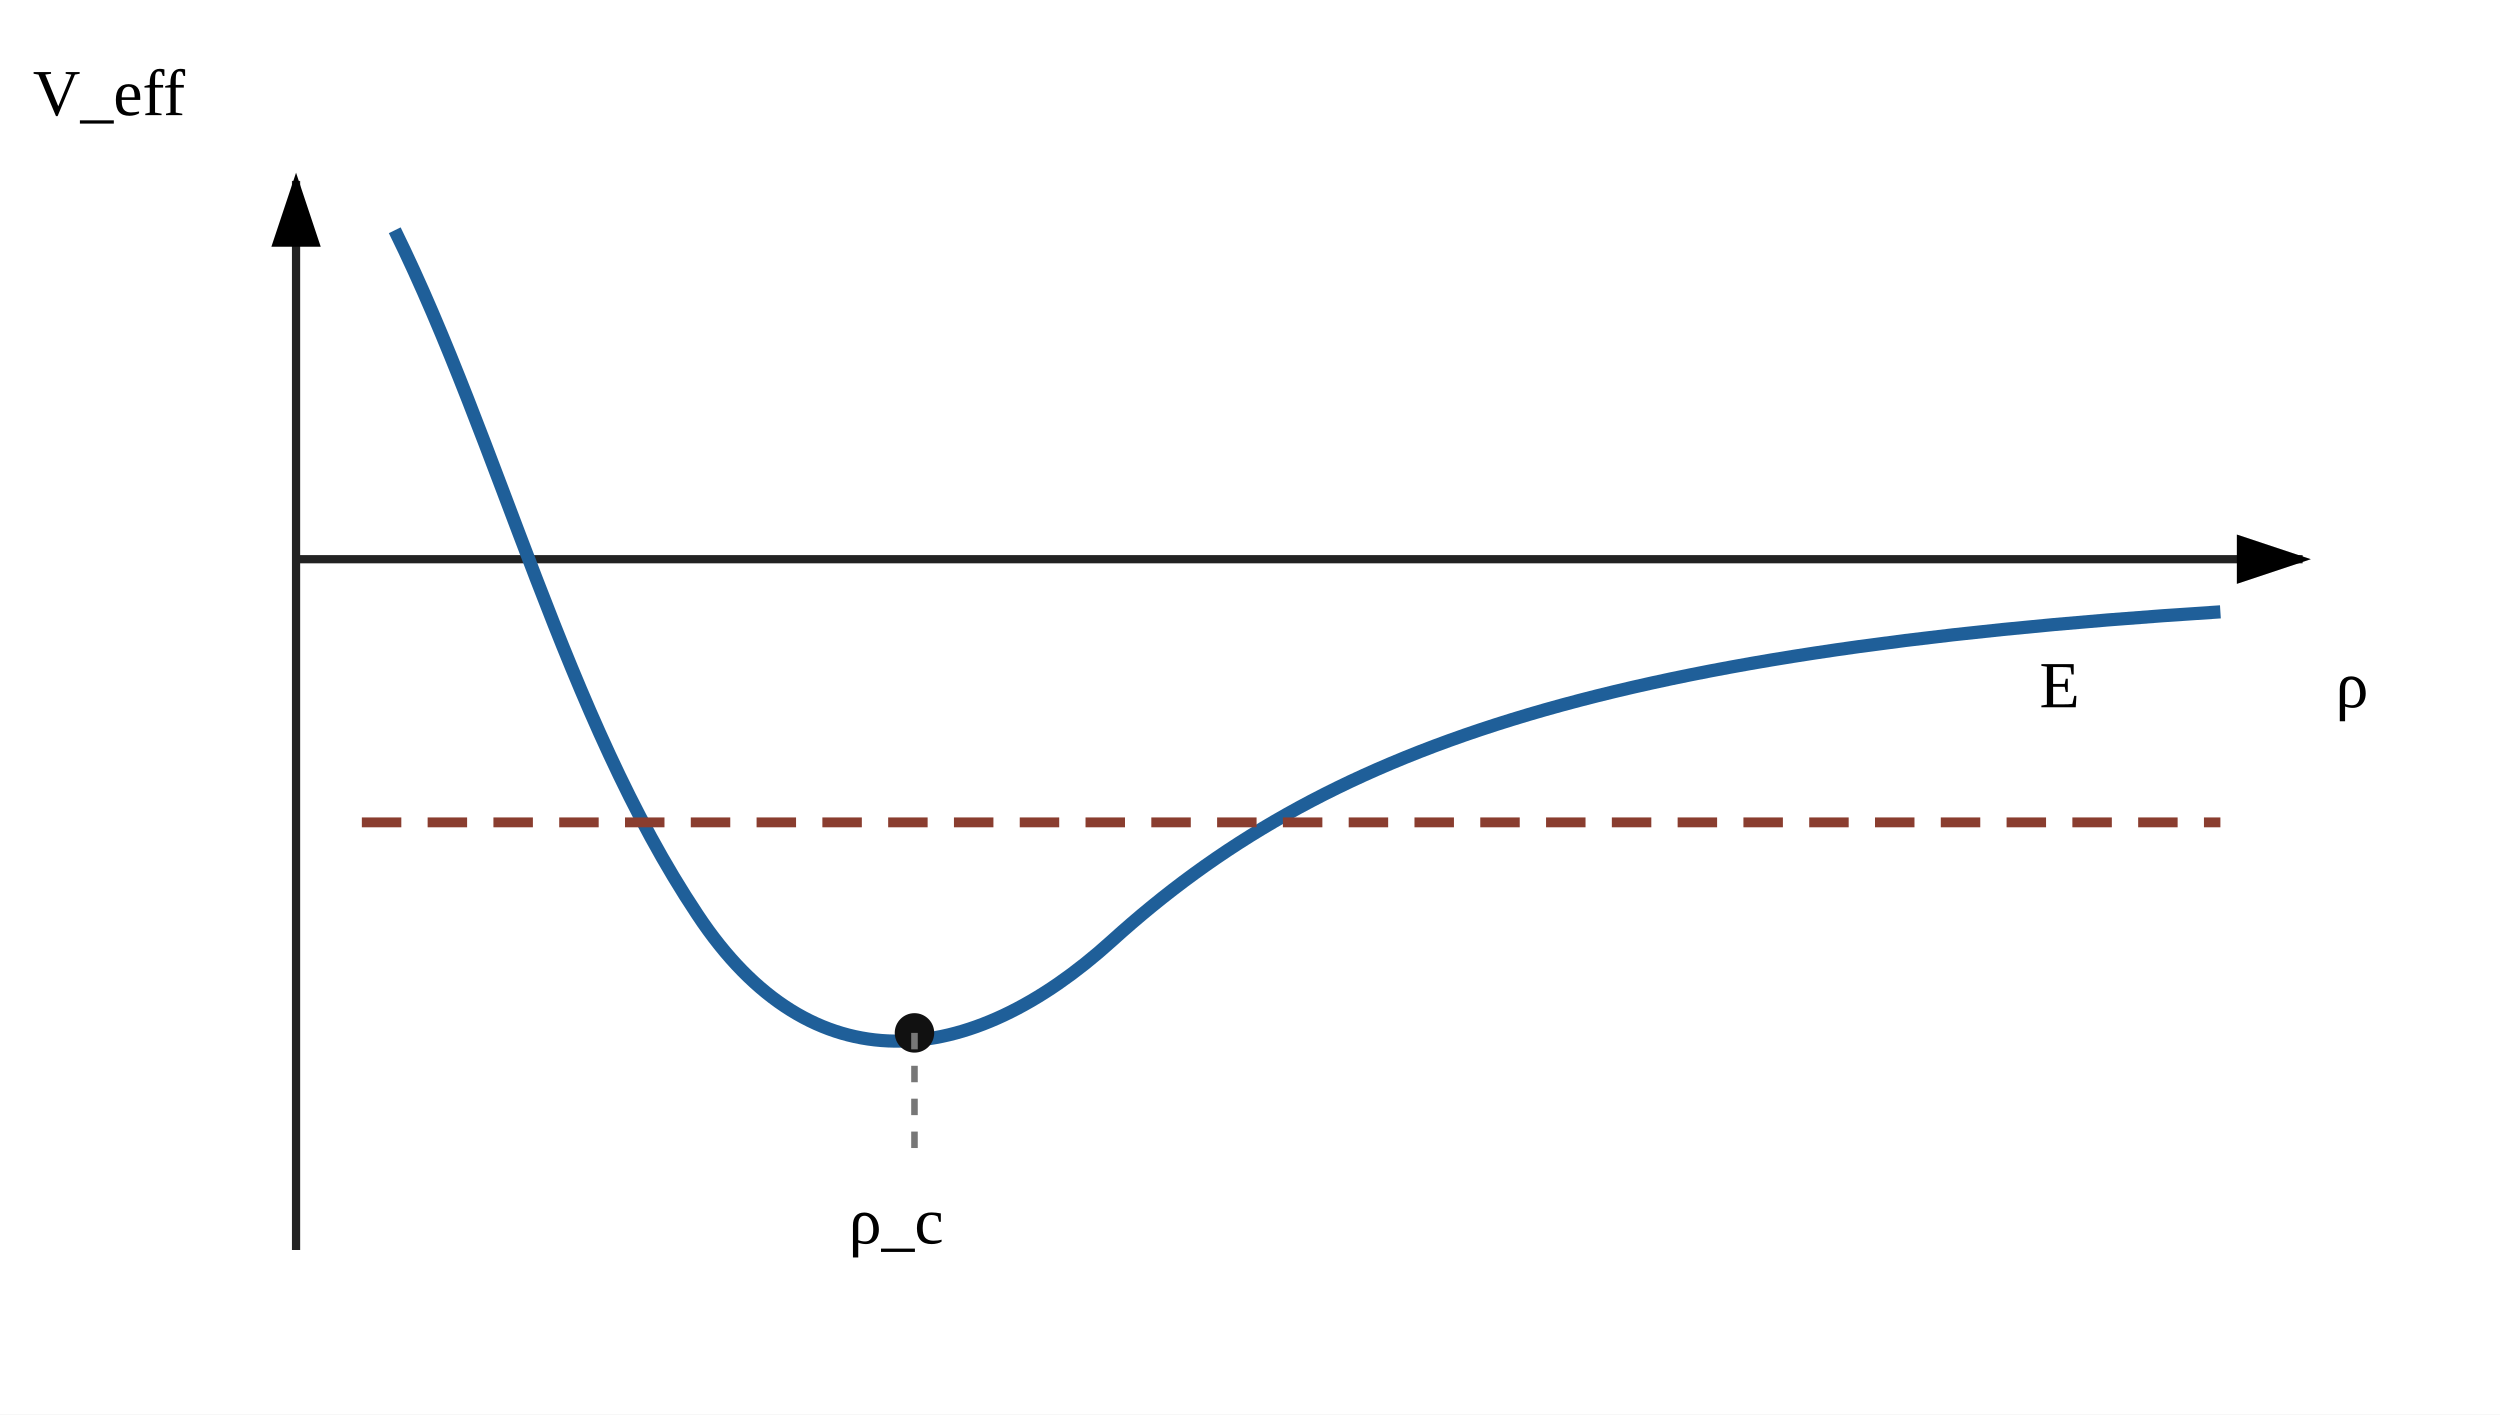
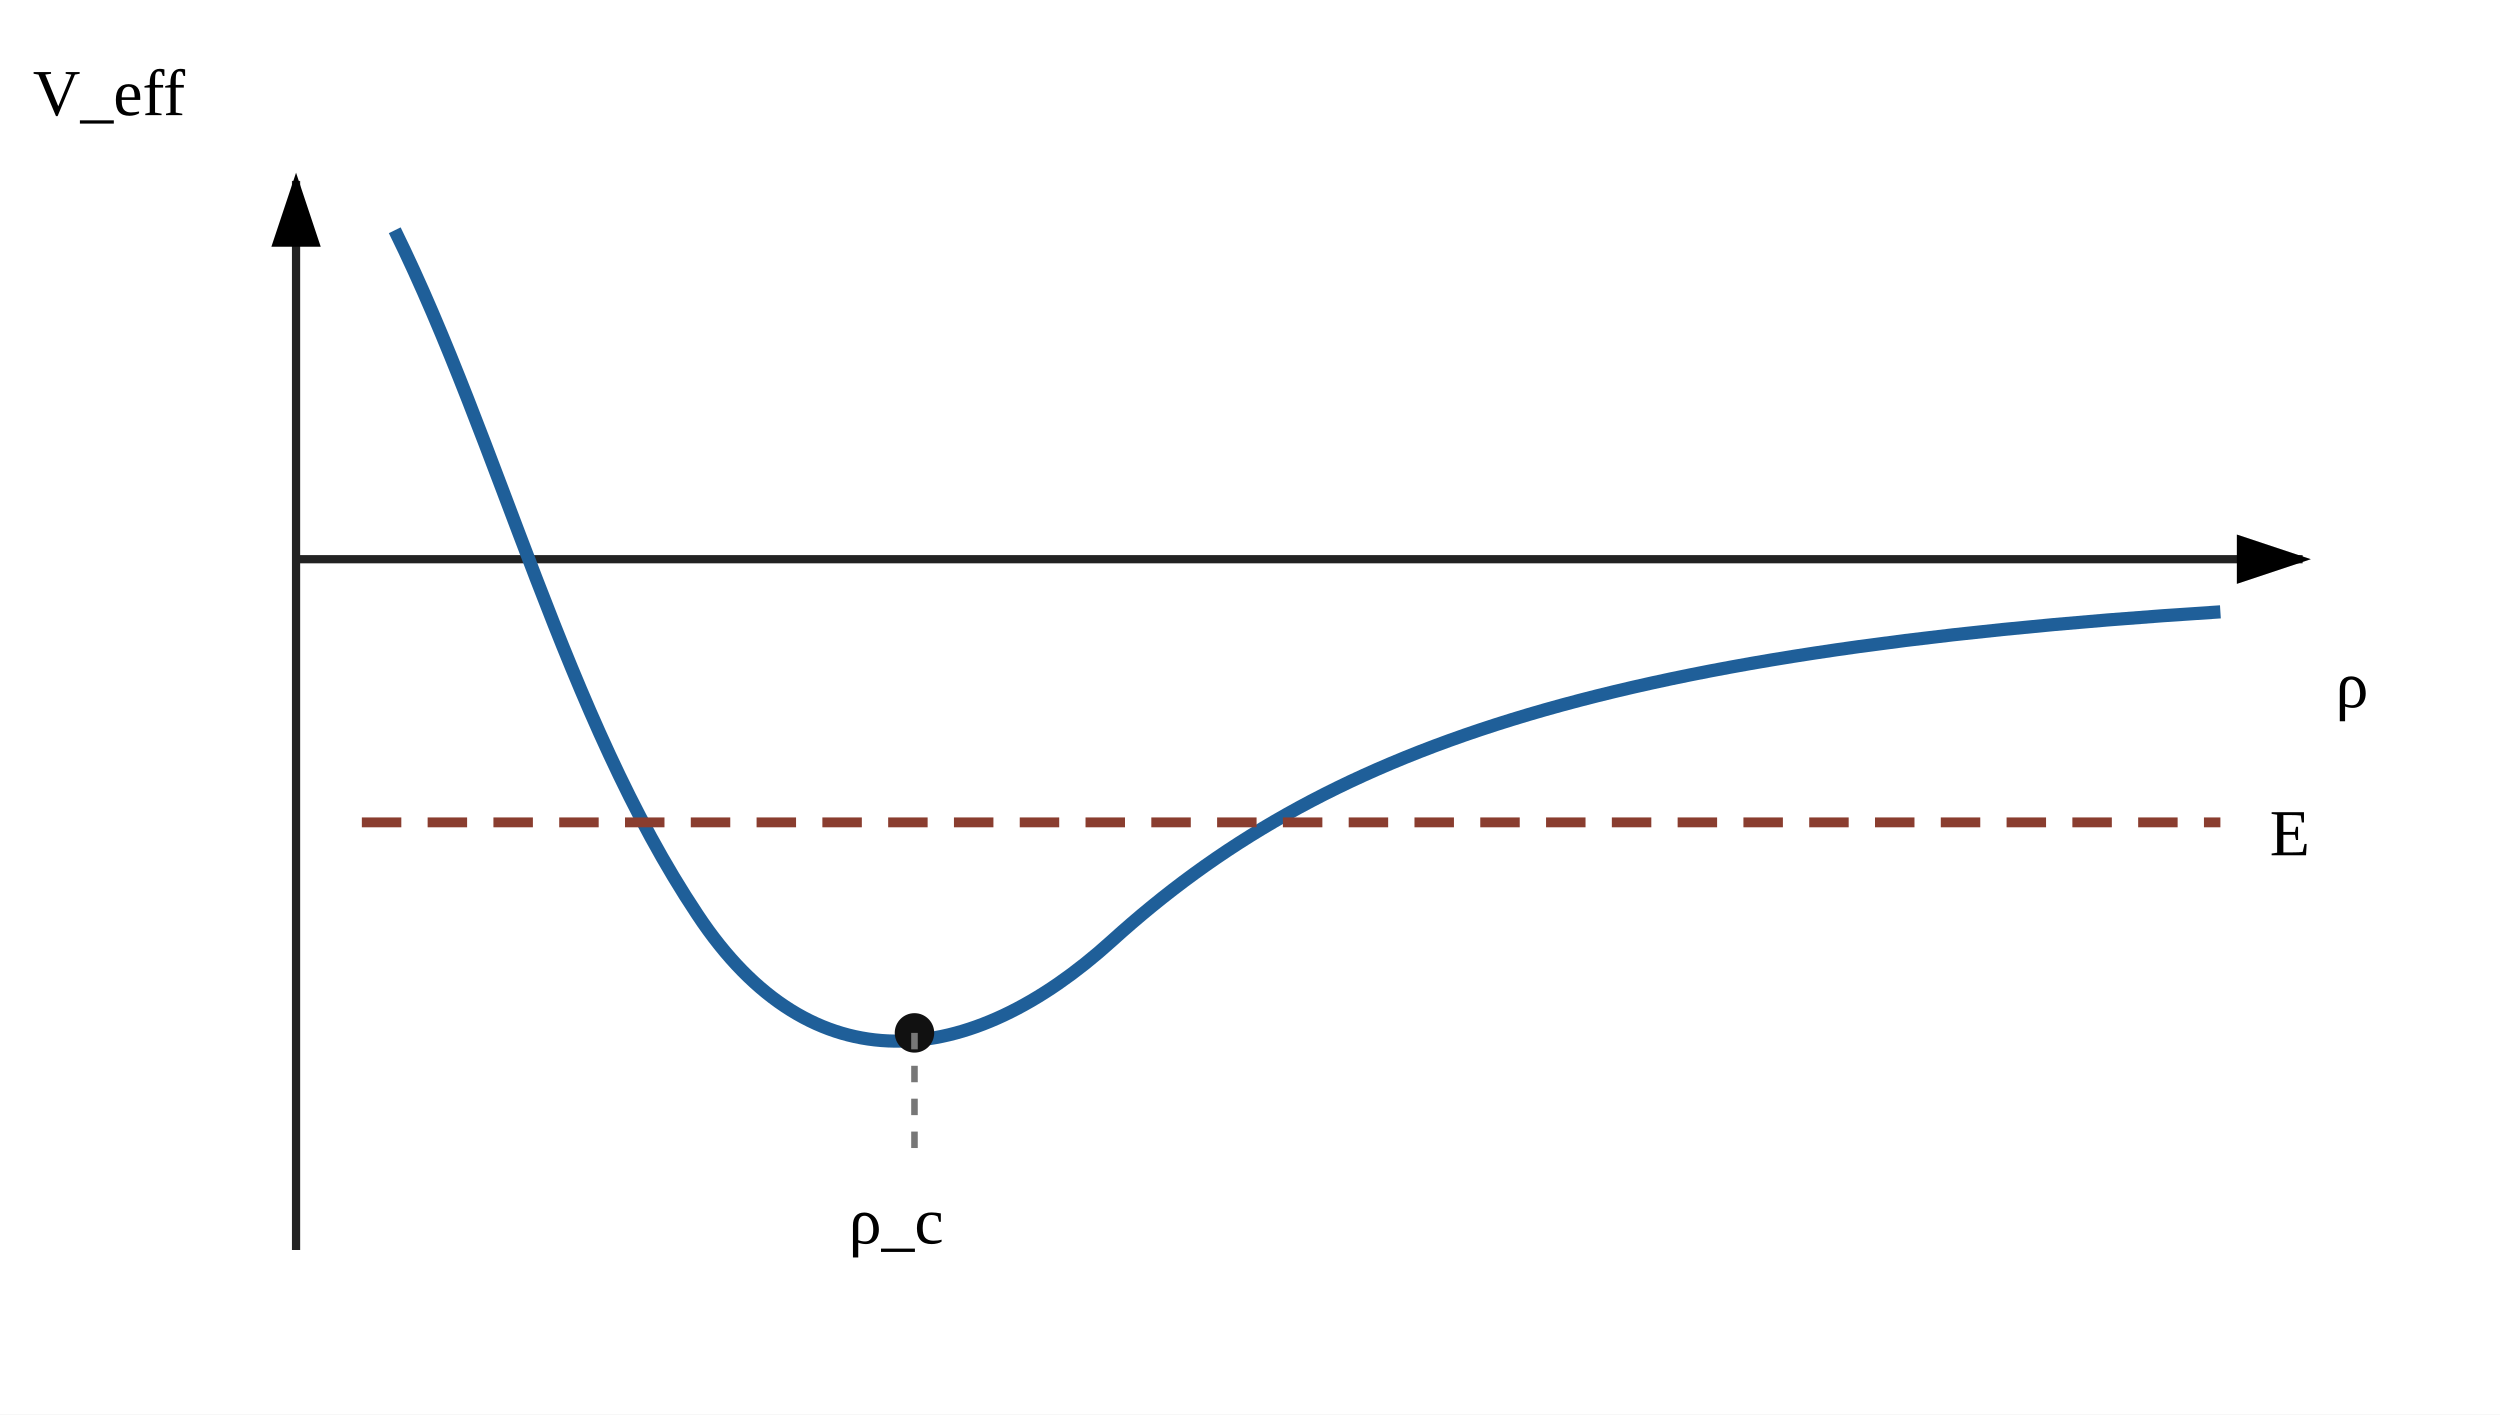
<svg xmlns="http://www.w3.org/2000/svg" viewBox="0 0 760 430" role="img" aria-labelledby="title desc" data-layout-lint="strict">
  <rect width="760" height="430" fill="white" />
  <defs>
    <marker id="arrow" markerWidth="10" markerHeight="10" refX="8" refY="3" orient="auto" markerUnits="strokeWidth">
      <path d="M0,0 L0,6 L9,3 z" fill="currentColor" />
    </marker>
  </defs>
  <line x1="90" y1="170" x2="700" y2="170" stroke="#222" stroke-width="2.5" marker-end="url(#arrow)" />
  <line x1="90" y1="380" x2="90" y2="55" stroke="#222" stroke-width="2.5" marker-end="url(#arrow)" />
  <text x="710" y="215" font-size="20">ρ</text>
  <text x="10" y="35" font-size="20">V_eff</text>
  <path d="M120,70 C152,135 172,218 212,278 C247,331 295,325 338,286 C402,228 486,198 675,186" fill="none" stroke="#1f5f99" stroke-width="4" />
  <line x1="110" y1="250" x2="675" y2="250" stroke="#8a3d2f" stroke-width="3" stroke-dasharray="12 8" />
-   <text x="620" y="215" font-size="20">E</text>
+   <text x="690" y="260" font-size="20">E</text>
  <circle cx="278" cy="314" r="6" fill="#111" />
  <line x1="278" y1="314" x2="278" y2="350" stroke="#777" stroke-width="2" stroke-dasharray="5 5" />
  <text x="258" y="378" font-size="20">ρ_c</text>
</svg>
